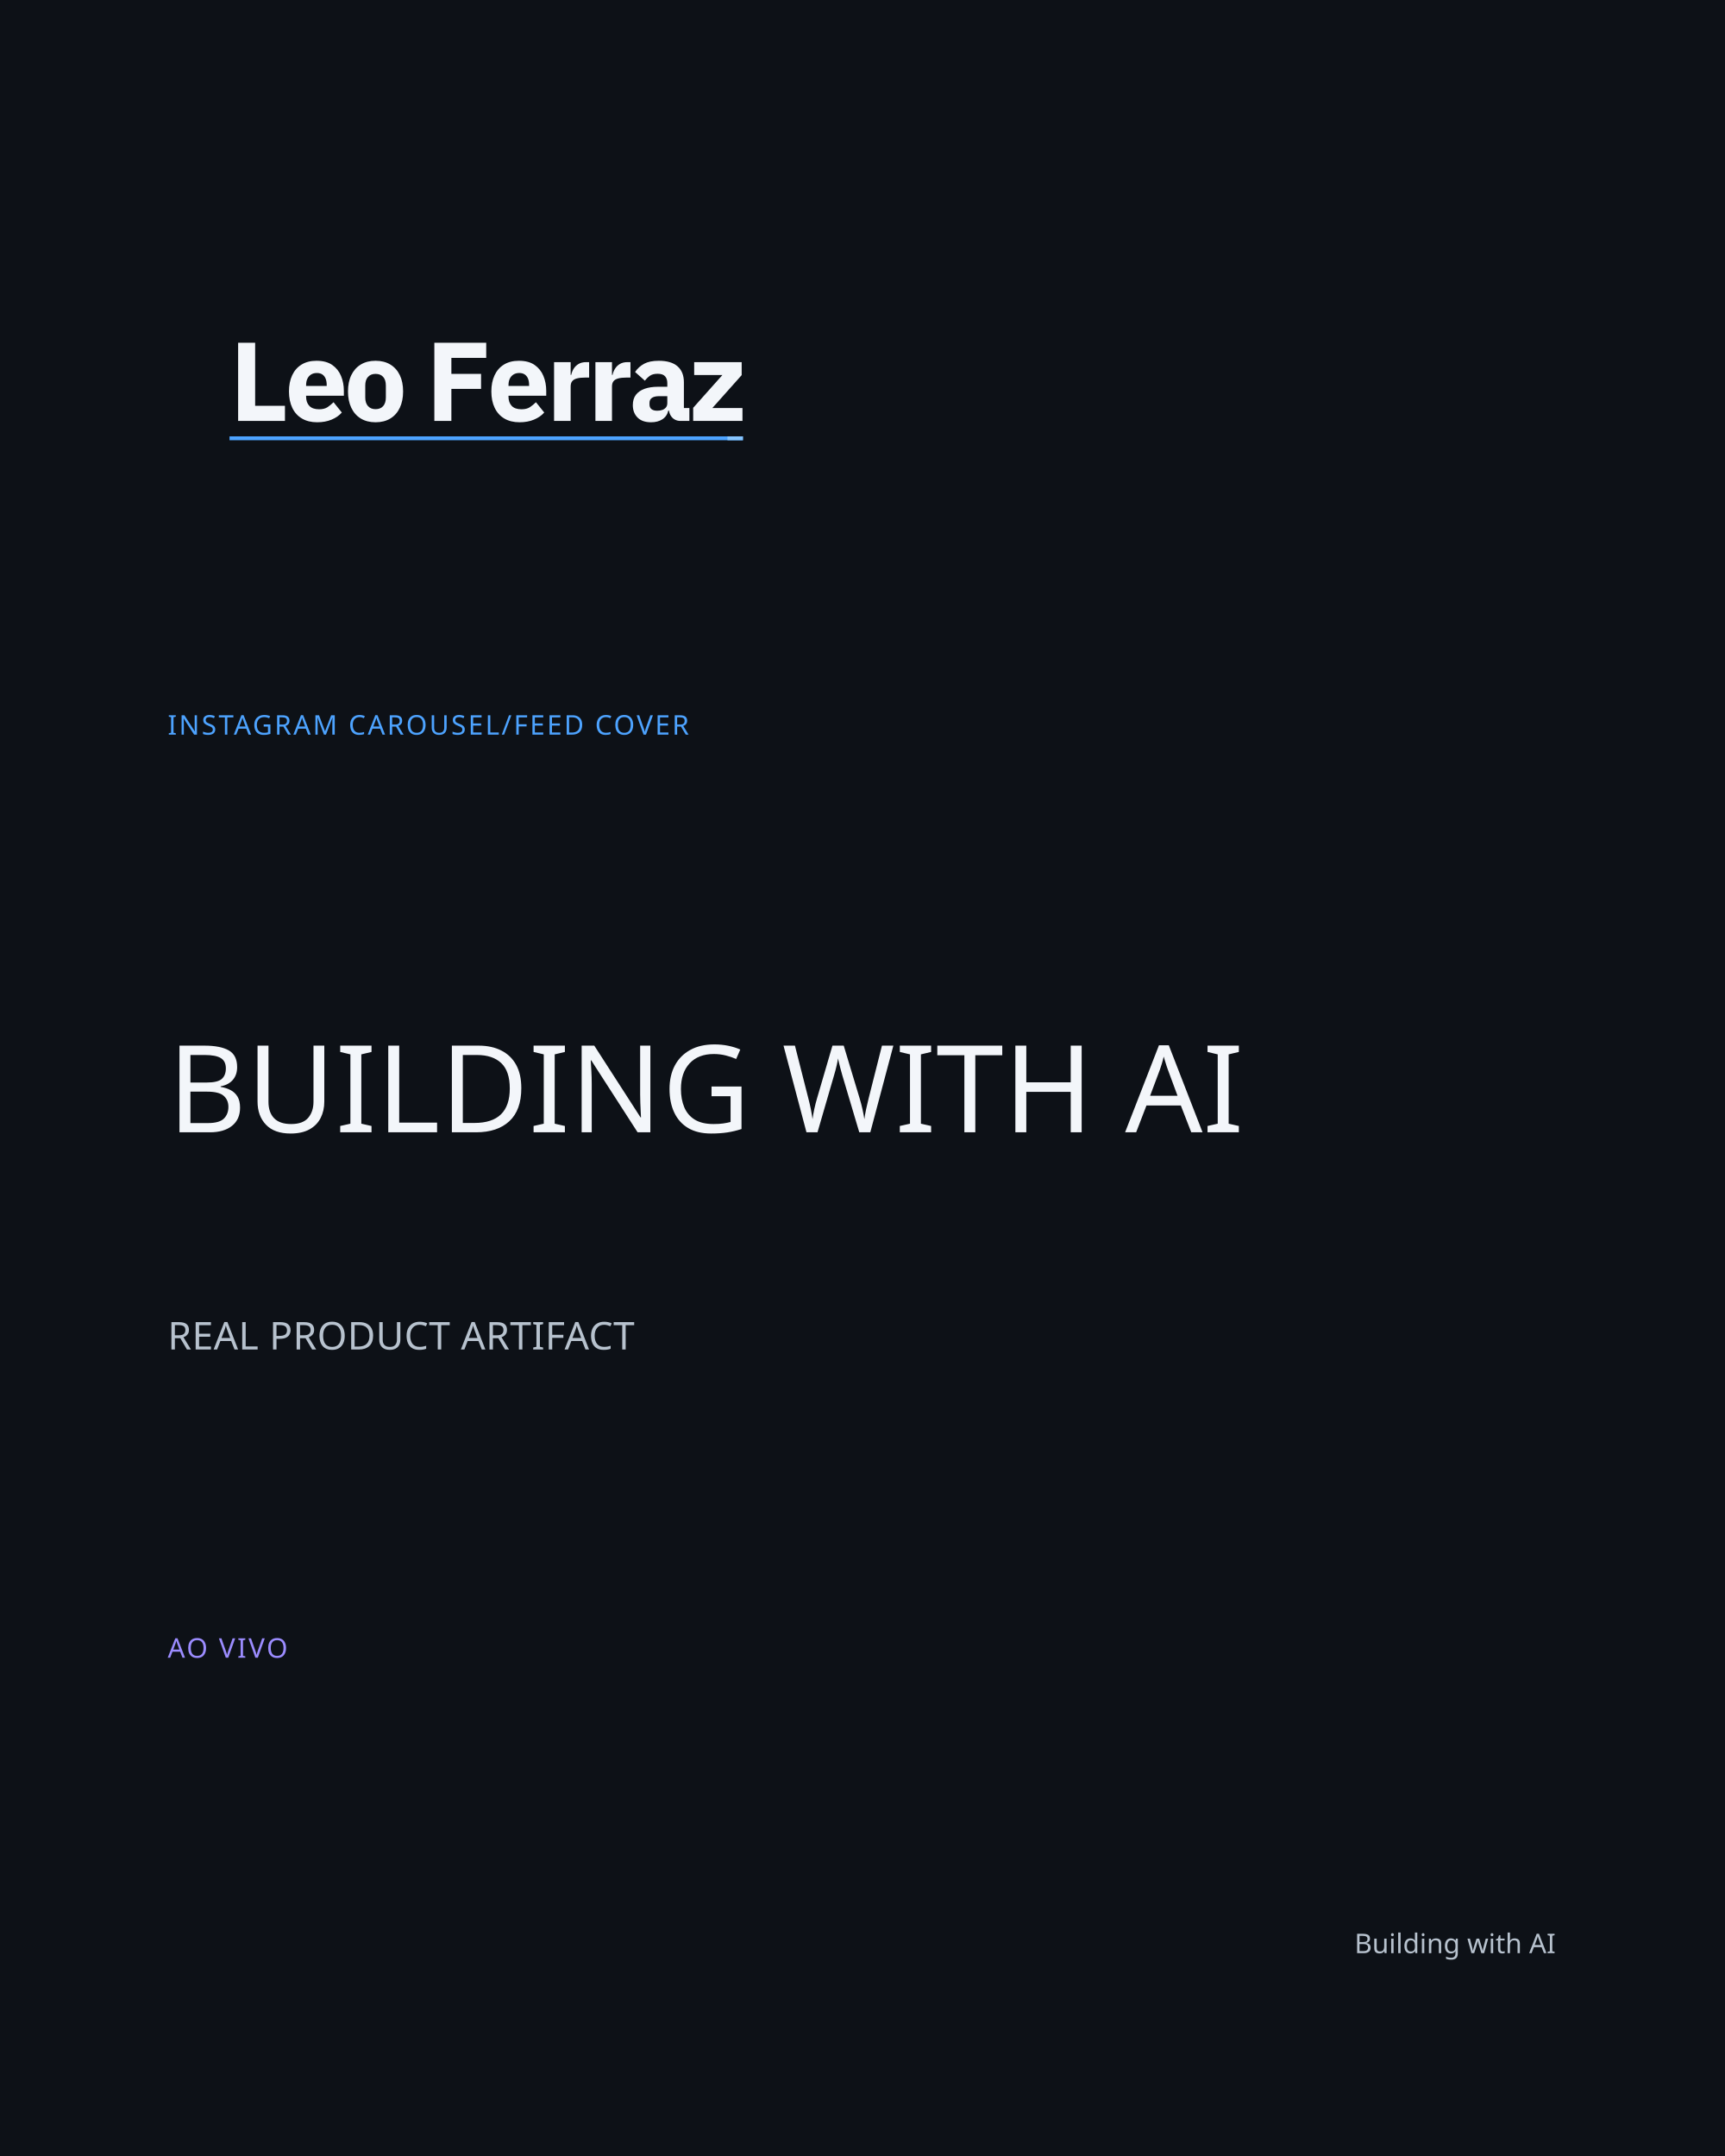
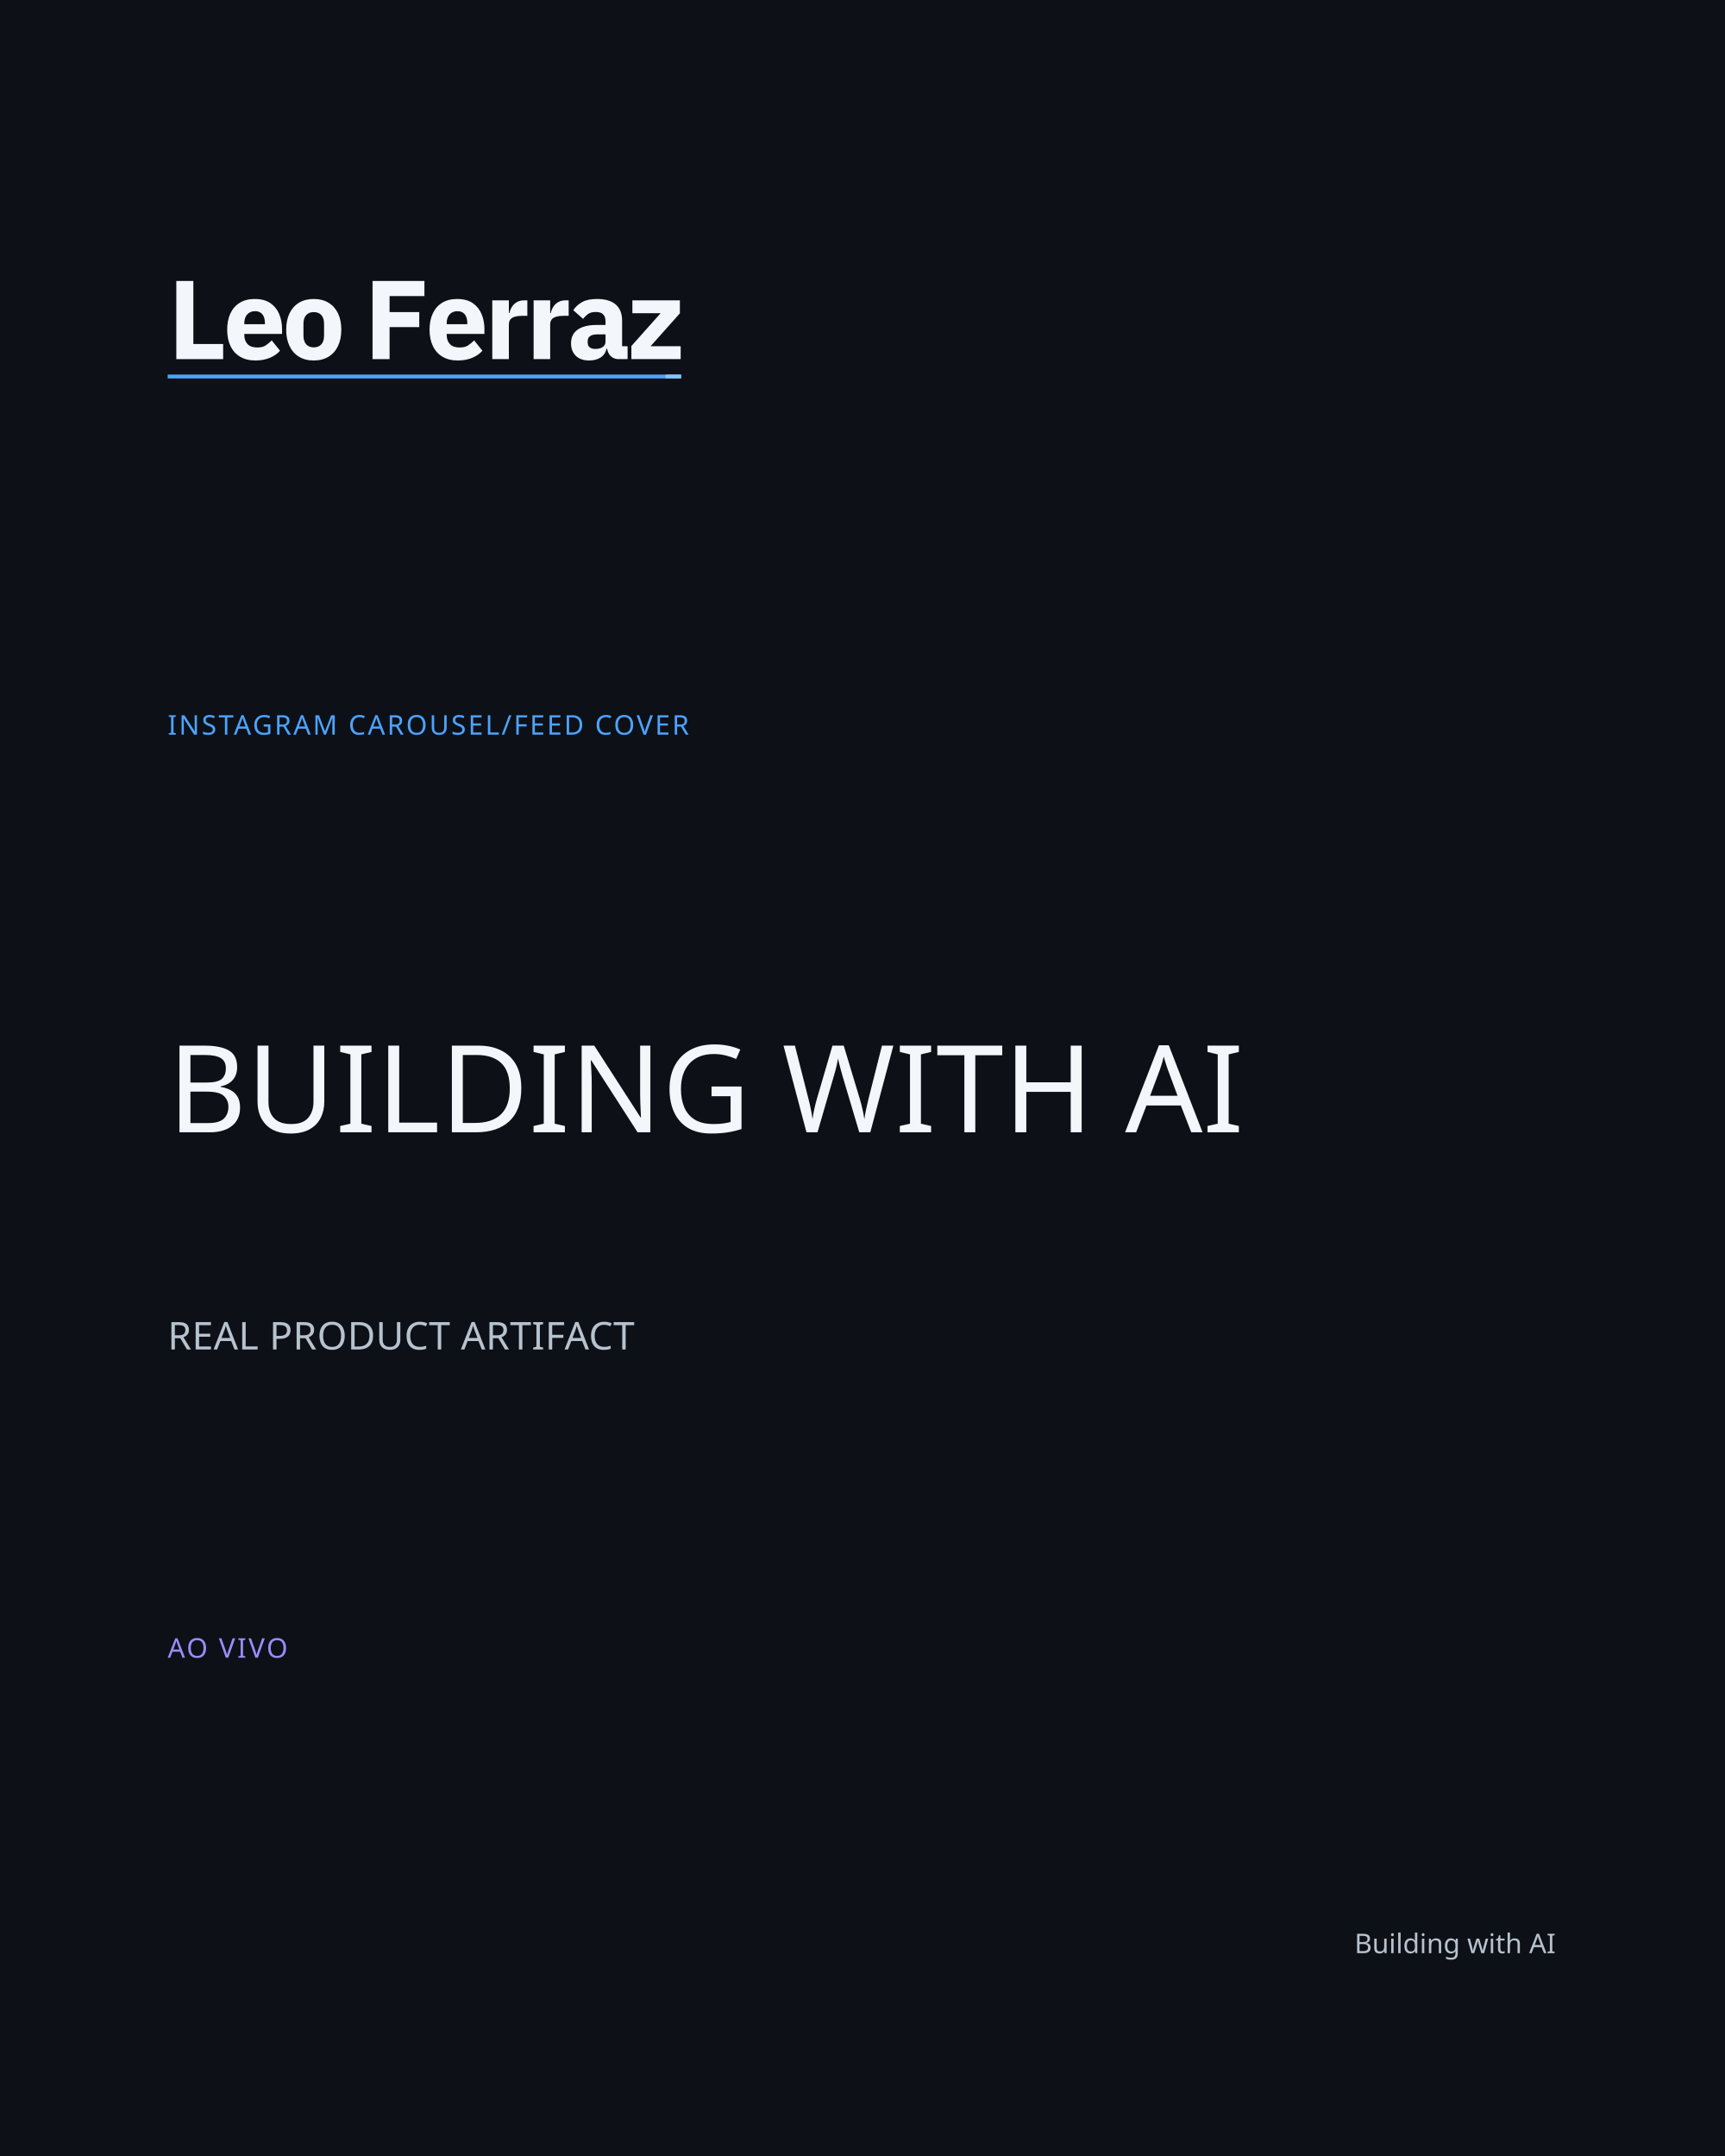
<svg xmlns="http://www.w3.org/2000/svg" viewBox="0 0 1080 1350" width="1080" height="1350" role="img" aria-labelledby="title">
  <rect width="1080" height="1350" fill="#0D1117" />
-   <g data-signature-variant="wordmark-only" transform="translate(105 153) scale(1.209)">
+   <g data-signature-variant="wordmark-only" transform="translate(66.309 114.309) scale(1.209)">
    <path d="M60.71 91.45L36.47 91.45L36.47 50.97L45.28 50.97L45.28 83.62L60.71 83.62Z" fill="#F3F6FA" />
    <path d="M77.41 92.15Q72.77 92.15 69.5 90.2Q66.22 88.26 64.51 84.66Q62.8 81.07 62.8 76.2Q62.8 71.38 64.45 67.82Q66.1 64.25 69.29 62.28Q72.48 60.3 77.07 60.3Q82.11 60.3 85.22 62.48Q88.32 64.65 89.77 68.19Q91.22 71.73 91.22 75.85L91.22 78.4L71.67 78.4L71.67 78.86Q71.67 81.88 73.33 83.65Q74.98 85.42 78.4 85.42Q81.13 85.42 82.78 84.32Q84.43 83.21 85.88 81.76L90.17 87.1Q88.14 89.42 84.87 90.78Q81.59 92.15 77.41 92.15ZM77.24 66.63Q75.5 66.63 74.25 67.41Q73.01 68.19 72.34 69.58Q71.67 70.98 71.67 72.89L71.67 73.35L82.34 73.35L82.34 72.83Q82.34 70.98 81.79 69.58Q81.24 68.19 80.11 67.41Q78.98 66.63 77.24 66.63Z" fill="#F3F6FA" />
    <path d="M107.63 92.15Q103.17 92.15 99.98 90.2Q96.79 88.26 95.08 84.66Q93.36 81.07 93.36 76.2Q93.36 71.27 95.08 67.73Q96.79 64.19 99.98 62.25Q103.17 60.3 107.63 60.3Q112.1 60.3 115.29 62.25Q118.48 64.19 120.19 67.73Q121.9 71.27 121.9 76.2Q121.9 81.07 120.19 84.66Q118.48 88.26 115.29 90.2Q112.1 92.15 107.63 92.15ZM107.63 85.36Q110.18 85.36 111.58 83.77Q112.97 82.17 112.97 79.33L112.97 73.12Q112.97 70.22 111.58 68.66Q110.18 67.09 107.63 67.09Q105.14 67.09 103.72 68.66Q102.3 70.22 102.3 73.12L102.3 79.33Q102.3 82.17 103.72 83.77Q105.14 85.36 107.63 85.36Z" fill="#F3F6FA" />
    <path d="M146.9 91.45L138.08 91.45L138.08 50.97L164.94 50.97L164.94 58.8L146.9 58.8L146.9 67.09L162.27 67.09L162.27 74.86L146.9 74.86Z" fill="#F3F6FA" />
    <path d="M182.22 92.15Q177.58 92.15 174.3 90.2Q171.03 88.26 169.32 84.66Q167.6 81.07 167.6 76.2Q167.6 71.38 169.26 67.82Q170.91 64.25 174.1 62.28Q177.29 60.3 181.87 60.3Q186.92 60.3 190.02 62.48Q193.12 64.65 194.57 68.19Q196.02 71.73 196.02 75.85L196.02 78.4L176.48 78.4L176.48 78.86Q176.48 81.88 178.13 83.65Q179.78 85.42 183.21 85.42Q185.93 85.42 187.58 84.32Q189.24 83.21 190.69 81.76L194.98 87.1Q192.95 89.42 189.67 90.78Q186.4 92.15 182.22 92.15ZM182.05 66.63Q180.31 66.63 179.06 67.41Q177.81 68.19 177.15 69.58Q176.48 70.98 176.48 72.89L176.48 73.35L187.15 73.35L187.15 72.83Q187.15 70.98 186.6 69.58Q186.05 68.19 184.92 67.41Q183.79 66.63 182.05 66.63Z" fill="#F3F6FA" />
    <path d="M208.67 91.45L200.08 91.45L200.08 61L208.67 61L208.67 67.61L208.96 67.61Q209.31 65.93 210.23 64.42Q211.16 62.91 212.76 61.96Q214.35 61 216.73 61L218.24 61L218.24 69L216.09 69Q213.6 69 211.95 69.44Q210.29 69.87 209.48 70.86Q208.67 71.85 208.67 73.64Z" fill="#F3F6FA" />
    <path d="M230.07 91.45L221.49 91.45L221.49 61L230.07 61L230.07 67.61L230.36 67.61Q230.71 65.93 231.64 64.42Q232.56 62.91 234.16 61.96Q235.75 61 238.13 61L239.64 61L239.64 69L237.49 69Q235 69 233.35 69.44Q231.69 69.87 230.88 70.86Q230.07 71.85 230.07 73.64Z" fill="#F3F6FA" />
    <path d="M270.15 91.45L265.39 91.45Q263.83 91.45 262.46 90.67Q261.1 89.88 260.29 88.35Q259.48 86.81 259.48 84.66L259.48 83.91L261.33 86.11L259.24 86.11Q258.55 89.07 256.17 90.61Q253.79 92.15 250.31 92.15Q245.73 92.15 243.29 89.68Q240.86 87.22 240.86 83.27Q240.86 80.02 242.45 77.94Q244.05 75.85 246.98 74.8Q249.91 73.76 253.91 73.76L258.72 73.76L258.72 71.85Q258.72 69.64 257.56 68.34Q256.4 67.03 253.68 67.03Q251.12 67.03 249.62 68.13Q248.11 69.24 247.12 70.63L242.02 66.1Q243.87 63.38 246.72 61.84Q249.56 60.3 254.31 60.3Q260.75 60.3 264.03 63.18Q267.31 66.05 267.31 71.44L267.31 84.78L270.15 84.78ZM258.72 78.63L254.55 78.63Q252.05 78.63 250.78 79.5Q249.5 80.37 249.5 82.05L249.5 82.92Q249.5 84.55 250.54 85.36Q251.59 86.17 253.5 86.17Q254.95 86.17 256.11 85.77Q257.27 85.36 258 84.49Q258.72 83.62 258.72 82.23Z" fill="#F3F6FA" />
    <path d="M297.64 91.45L272.12 91.45L272.12 84.66L287.26 67.67L272.64 67.67L272.64 61L297.23 61L297.23 67.73L282.04 84.78L297.64 84.78Z" fill="#F3F6FA" />
    <rect data-accent="underline-line" x="32" y="99.45" width="265.872" height="2" fill="#4DA3FF" />
    <rect data-accent="underline-terminal" x="289.872" y="99.45" width="8" height="2" fill="#86C5FF" />
  </g>
  <text x="105" y="460" fill="#4DA3FF" font-family="IBM Plex Mono" font-size="17px" font-weight="500" text-anchor="start" letter-spacing="0.075em">INSTAGRAM CAROUSEL/FEED COVER</text>
  <text x="105" y="709" fill="#F3F6FA" font-family="IBM Plex Sans" font-size="76px" font-weight="500" text-anchor="start" letter-spacing="0em">BUILDING WITH AI</text>
  <text x="105" y="845" fill="#B7C2CE" font-family="IBM Plex Mono" font-size="24px" font-weight="500" text-anchor="start" letter-spacing="0.01em">REAL PRODUCT ARTIFACT</text>
  <text x="105" y="1038" fill="#9B8CFF" font-family="IBM Plex Mono" font-size="17px" font-weight="500" text-anchor="start" letter-spacing="0.075em">AO VIVO</text>
  <text x="974" y="1223" fill="#B7C2CE" font-family="IBM Plex Mono" font-size="17px" font-weight="500" text-anchor="end" letter-spacing="0em">Building with AI</text>
</svg>
